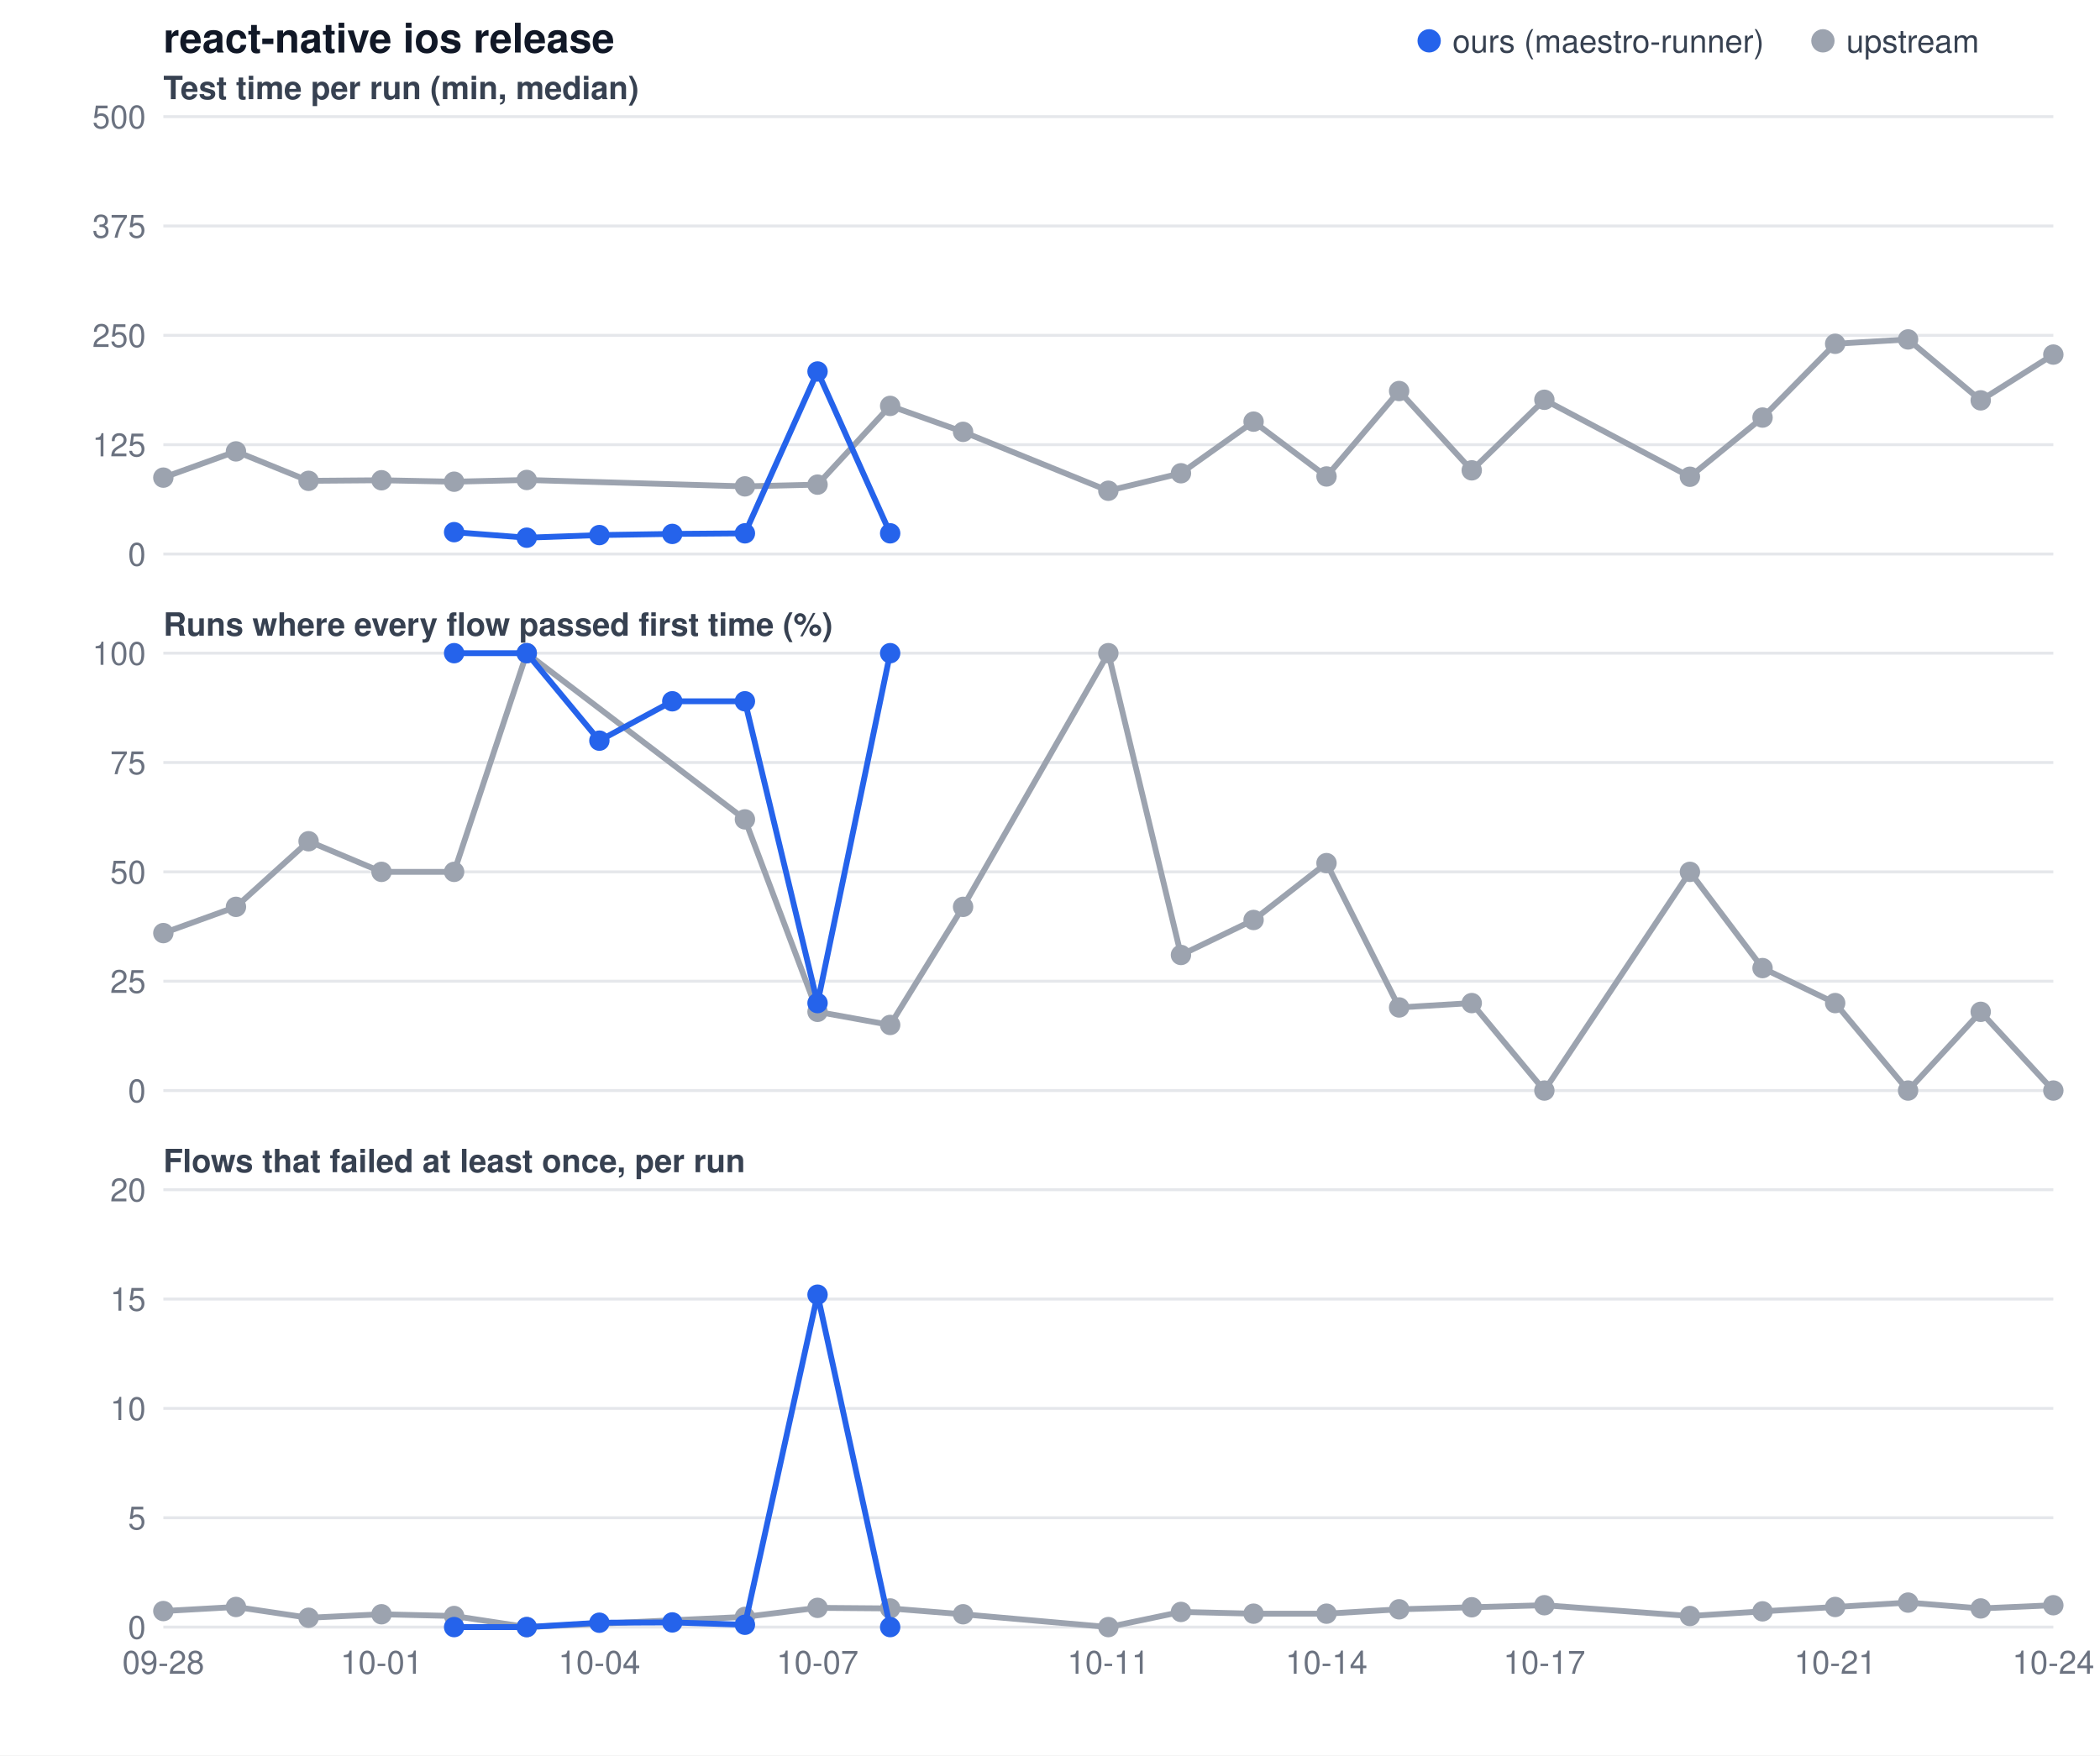
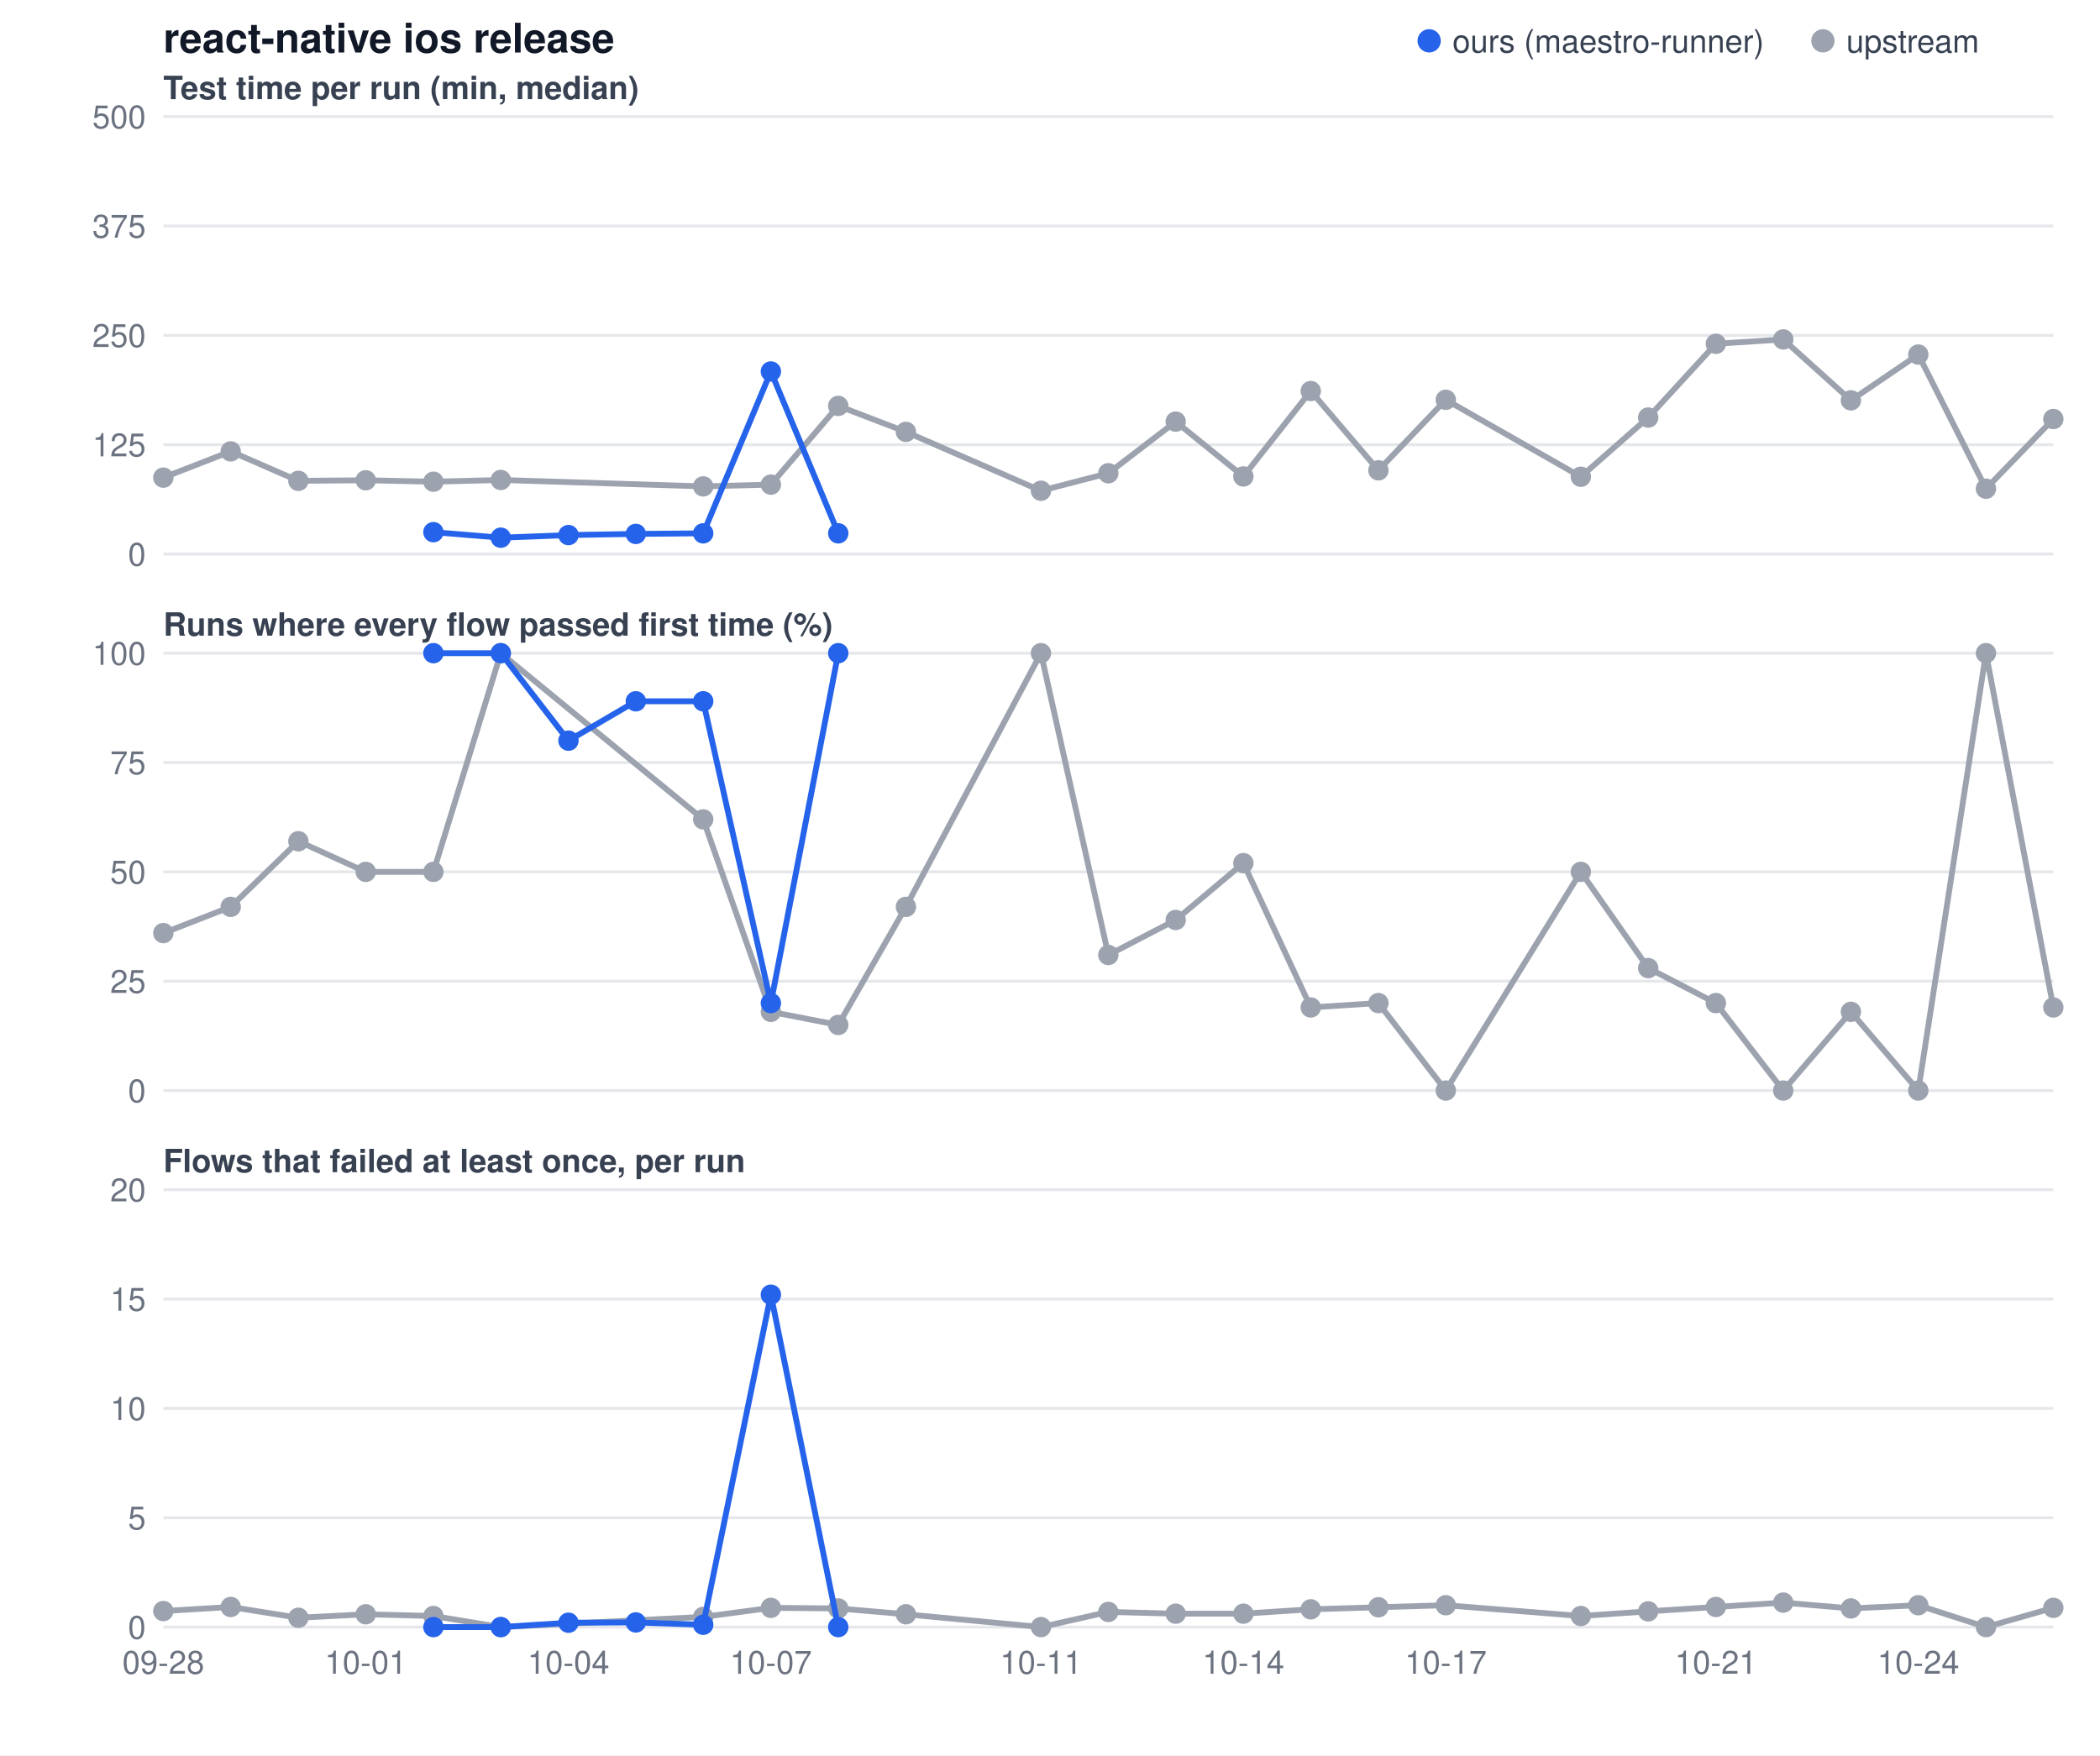
<svg xmlns="http://www.w3.org/2000/svg" width="720" height="602" font-family="-apple-system,Segoe UI,Helvetica,Arial,sans-serif" font-size="11">
  <rect width="100%" height="100%" fill="#ffffff" />
  <text x="56" y="18" font-size="14" font-weight="600" fill="#111827">react-native ios release</text>
  <circle cx="490" cy="14" r="4" fill="#2563eb" />
  <text x="498" y="18" fill="#374151">ours (maestro-runner)</text>
  <circle cx="625" cy="14" r="4" fill="#9ca3af" />
  <text x="633" y="18" fill="#374151">upstream</text>
  <text x="56" y="34" fill="#374151" font-weight="600">Test time per run (min, median)</text>
  <line x1="56" x2="704" y1="190.0" y2="190.0" stroke="#e5e7eb" />
  <text x="50" y="194.0" text-anchor="end" fill="#6b7280">0</text>
  <line x1="56" x2="704" y1="152.5" y2="152.5" stroke="#e5e7eb" />
  <text x="50" y="156.5" text-anchor="end" fill="#6b7280">125</text>
  <line x1="56" x2="704" y1="115.0" y2="115.0" stroke="#e5e7eb" />
  <text x="50" y="119.0" text-anchor="end" fill="#6b7280">250</text>
  <line x1="56" x2="704" y1="77.5" y2="77.5" stroke="#e5e7eb" />
  <text x="50" y="81.5" text-anchor="end" fill="#6b7280">375</text>
  <line x1="56" x2="704" y1="40.0" y2="40.0" stroke="#e5e7eb" />
  <text x="50" y="44.0" text-anchor="end" fill="#6b7280">500</text>
-   <polyline fill="none" stroke="#9ca3af" stroke-width="2" points="56.0,163.8 80.9,154.8 105.8,164.9 130.8,164.7 155.7,165.2 180.6,164.6 255.4,166.8 280.3,166.2 305.2,139.2 330.2,148.1 380.0,168.3 404.9,162.3 429.8,144.6 454.8,163.4 479.7,134.1 504.6,161.3 529.5,137.1 579.4,163.5 604.3,143.2 629.2,117.9 654.2,116.4 679.1,137.3 704.0,121.6" />
+   <polyline fill="none" stroke="#9ca3af" stroke-width="2" points="56.0,163.8 79.1,154.8 102.3,164.9 125.4,164.7 148.6,165.2 171.7,164.6 241.1,166.8 264.3,166.2 287.4,139.2 310.6,148.1 356.9,168.3 380.0,162.3 403.1,144.6 426.3,163.4 449.4,134.1 472.6,161.3 495.7,137.1 542.0,163.5 565.1,143.2 588.3,117.9 611.4,116.4 634.6,137.3 657.7,121.6 680.9,167.6 704.0,143.7" />
  <circle cx="56.0" cy="163.8" r="3.5" fill="#9ca3af" />
-   <circle cx="80.9" cy="154.8" r="3.5" fill="#9ca3af" />
-   <circle cx="105.8" cy="164.9" r="3.5" fill="#9ca3af" />
-   <circle cx="130.8" cy="164.7" r="3.5" fill="#9ca3af" />
-   <circle cx="155.7" cy="165.2" r="3.5" fill="#9ca3af" />
-   <circle cx="180.6" cy="164.6" r="3.5" fill="#9ca3af" />
-   <circle cx="255.4" cy="166.8" r="3.5" fill="#9ca3af" />
-   <circle cx="280.3" cy="166.2" r="3.5" fill="#9ca3af" />
-   <circle cx="305.2" cy="139.2" r="3.5" fill="#9ca3af" />
-   <circle cx="330.2" cy="148.1" r="3.5" fill="#9ca3af" />
-   <circle cx="380.0" cy="168.3" r="3.5" fill="#9ca3af" />
-   <circle cx="404.9" cy="162.3" r="3.5" fill="#9ca3af" />
-   <circle cx="429.8" cy="144.6" r="3.5" fill="#9ca3af" />
-   <circle cx="454.8" cy="163.4" r="3.5" fill="#9ca3af" />
-   <circle cx="479.7" cy="134.1" r="3.5" fill="#9ca3af" />
-   <circle cx="504.6" cy="161.3" r="3.5" fill="#9ca3af" />
-   <circle cx="529.5" cy="137.1" r="3.5" fill="#9ca3af" />
-   <circle cx="579.4" cy="163.5" r="3.5" fill="#9ca3af" />
-   <circle cx="604.3" cy="143.2" r="3.5" fill="#9ca3af" />
-   <circle cx="629.2" cy="117.9" r="3.5" fill="#9ca3af" />
-   <circle cx="654.2" cy="116.4" r="3.5" fill="#9ca3af" />
-   <circle cx="679.1" cy="137.3" r="3.5" fill="#9ca3af" />
-   <circle cx="704.0" cy="121.6" r="3.5" fill="#9ca3af" />
-   <polyline fill="none" stroke="#2563eb" stroke-width="2" points="155.7,182.5 180.6,184.4 205.5,183.5 230.5,183.1 255.4,182.9 280.3,127.4 305.2,182.9" />
-   <circle cx="155.7" cy="182.5" r="3.5" fill="#2563eb" />
-   <circle cx="180.6" cy="184.4" r="3.5" fill="#2563eb" />
-   <circle cx="205.5" cy="183.5" r="3.5" fill="#2563eb" />
-   <circle cx="230.5" cy="183.1" r="3.5" fill="#2563eb" />
-   <circle cx="255.4" cy="182.9" r="3.5" fill="#2563eb" />
-   <circle cx="280.3" cy="127.4" r="3.5" fill="#2563eb" />
-   <circle cx="305.2" cy="182.9" r="3.5" fill="#2563eb" />
+   <circle cx="79.1" cy="154.8" r="3.5" fill="#9ca3af" />
+   <circle cx="102.3" cy="164.9" r="3.5" fill="#9ca3af" />
+   <circle cx="125.4" cy="164.7" r="3.5" fill="#9ca3af" />
+   <circle cx="148.6" cy="165.2" r="3.5" fill="#9ca3af" />
+   <circle cx="171.7" cy="164.6" r="3.5" fill="#9ca3af" />
+   <circle cx="241.1" cy="166.8" r="3.5" fill="#9ca3af" />
+   <circle cx="264.3" cy="166.2" r="3.5" fill="#9ca3af" />
+   <circle cx="287.4" cy="139.2" r="3.5" fill="#9ca3af" />
+   <circle cx="310.6" cy="148.1" r="3.5" fill="#9ca3af" />
+   <circle cx="356.9" cy="168.3" r="3.5" fill="#9ca3af" />
+   <circle cx="380.0" cy="162.3" r="3.5" fill="#9ca3af" />
+   <circle cx="403.1" cy="144.6" r="3.5" fill="#9ca3af" />
+   <circle cx="426.3" cy="163.4" r="3.5" fill="#9ca3af" />
+   <circle cx="449.4" cy="134.1" r="3.5" fill="#9ca3af" />
+   <circle cx="472.6" cy="161.3" r="3.5" fill="#9ca3af" />
+   <circle cx="495.7" cy="137.1" r="3.5" fill="#9ca3af" />
+   <circle cx="542.0" cy="163.5" r="3.5" fill="#9ca3af" />
+   <circle cx="565.1" cy="143.2" r="3.5" fill="#9ca3af" />
+   <circle cx="588.3" cy="117.9" r="3.5" fill="#9ca3af" />
+   <circle cx="611.4" cy="116.4" r="3.5" fill="#9ca3af" />
+   <circle cx="634.6" cy="137.3" r="3.5" fill="#9ca3af" />
+   <circle cx="657.7" cy="121.6" r="3.5" fill="#9ca3af" />
+   <circle cx="680.9" cy="167.6" r="3.5" fill="#9ca3af" />
+   <circle cx="704.0" cy="143.7" r="3.5" fill="#9ca3af" />
+   <polyline fill="none" stroke="#2563eb" stroke-width="2" points="148.6,182.5 171.7,184.4 194.9,183.5 218.0,183.1 241.1,182.9 264.3,127.4 287.4,182.9" />
+   <circle cx="148.6" cy="182.5" r="3.5" fill="#2563eb" />
+   <circle cx="171.7" cy="184.4" r="3.5" fill="#2563eb" />
+   <circle cx="194.9" cy="183.5" r="3.5" fill="#2563eb" />
+   <circle cx="218.0" cy="183.1" r="3.5" fill="#2563eb" />
+   <circle cx="241.1" cy="182.9" r="3.5" fill="#2563eb" />
+   <circle cx="264.3" cy="127.4" r="3.5" fill="#2563eb" />
+   <circle cx="287.4" cy="182.9" r="3.5" fill="#2563eb" />
  <text x="56" y="218" fill="#374151" font-weight="600">Runs where every flow passed first time (%)</text>
  <line x1="56" x2="704" y1="374.0" y2="374.0" stroke="#e5e7eb" />
  <text x="50" y="378.0" text-anchor="end" fill="#6b7280">0</text>
  <line x1="56" x2="704" y1="336.5" y2="336.5" stroke="#e5e7eb" />
  <text x="50" y="340.5" text-anchor="end" fill="#6b7280">25</text>
  <line x1="56" x2="704" y1="299.0" y2="299.0" stroke="#e5e7eb" />
  <text x="50" y="303.0" text-anchor="end" fill="#6b7280">50</text>
  <line x1="56" x2="704" y1="261.5" y2="261.5" stroke="#e5e7eb" />
  <text x="50" y="265.5" text-anchor="end" fill="#6b7280">75</text>
  <line x1="56" x2="704" y1="224.0" y2="224.0" stroke="#e5e7eb" />
  <text x="50" y="228.0" text-anchor="end" fill="#6b7280">100</text>
-   <polyline fill="none" stroke="#9ca3af" stroke-width="2" points="56.0,320.0 80.9,311.0 105.8,288.5 130.8,299.0 155.7,299.0 180.6,224.0 255.4,281.0 280.3,347.0 305.2,351.5 330.2,311.0 380.0,224.0 404.9,327.5 429.8,315.5 454.8,296.0 479.7,345.5 504.6,344.0 529.5,374.0 579.4,299.0 604.3,332.0 629.2,344.0 654.2,374.0 679.1,347.0 704.0,374.0" />
+   <polyline fill="none" stroke="#9ca3af" stroke-width="2" points="56.0,320.0 79.1,311.0 102.3,288.5 125.4,299.0 148.6,299.0 171.7,224.0 241.1,281.0 264.3,347.0 287.4,351.5 310.6,311.0 356.9,224.0 380.0,327.5 403.1,315.5 426.3,296.0 449.4,345.5 472.6,344.0 495.7,374.0 542.0,299.0 565.1,332.0 588.3,344.0 611.4,374.0 634.6,347.0 657.7,374.0 680.9,224.0 704.0,345.5" />
  <circle cx="56.0" cy="320.0" r="3.5" fill="#9ca3af" />
-   <circle cx="80.9" cy="311.0" r="3.5" fill="#9ca3af" />
-   <circle cx="105.8" cy="288.5" r="3.5" fill="#9ca3af" />
-   <circle cx="130.8" cy="299.0" r="3.5" fill="#9ca3af" />
-   <circle cx="155.7" cy="299.0" r="3.5" fill="#9ca3af" />
-   <circle cx="180.6" cy="224.0" r="3.5" fill="#9ca3af" />
-   <circle cx="255.4" cy="281.0" r="3.5" fill="#9ca3af" />
-   <circle cx="280.3" cy="347.0" r="3.5" fill="#9ca3af" />
-   <circle cx="305.2" cy="351.5" r="3.5" fill="#9ca3af" />
-   <circle cx="330.2" cy="311.0" r="3.5" fill="#9ca3af" />
-   <circle cx="380.0" cy="224.0" r="3.5" fill="#9ca3af" />
-   <circle cx="404.9" cy="327.5" r="3.5" fill="#9ca3af" />
-   <circle cx="429.8" cy="315.5" r="3.5" fill="#9ca3af" />
-   <circle cx="454.8" cy="296.0" r="3.5" fill="#9ca3af" />
-   <circle cx="479.7" cy="345.5" r="3.5" fill="#9ca3af" />
-   <circle cx="504.6" cy="344.0" r="3.5" fill="#9ca3af" />
-   <circle cx="529.5" cy="374.0" r="3.5" fill="#9ca3af" />
-   <circle cx="579.4" cy="299.0" r="3.5" fill="#9ca3af" />
-   <circle cx="604.3" cy="332.0" r="3.5" fill="#9ca3af" />
-   <circle cx="629.2" cy="344.0" r="3.5" fill="#9ca3af" />
-   <circle cx="654.2" cy="374.0" r="3.5" fill="#9ca3af" />
-   <circle cx="679.1" cy="347.0" r="3.5" fill="#9ca3af" />
-   <circle cx="704.0" cy="374.0" r="3.5" fill="#9ca3af" />
-   <polyline fill="none" stroke="#2563eb" stroke-width="2" points="155.7,224.0 180.6,224.0 205.5,254.0 230.5,240.5 255.4,240.5 280.3,344.0 305.2,224.0" />
-   <circle cx="155.7" cy="224.0" r="3.5" fill="#2563eb" />
-   <circle cx="180.6" cy="224.0" r="3.5" fill="#2563eb" />
-   <circle cx="205.5" cy="254.0" r="3.5" fill="#2563eb" />
-   <circle cx="230.5" cy="240.5" r="3.5" fill="#2563eb" />
-   <circle cx="255.4" cy="240.5" r="3.5" fill="#2563eb" />
-   <circle cx="280.3" cy="344.0" r="3.5" fill="#2563eb" />
-   <circle cx="305.2" cy="224.0" r="3.5" fill="#2563eb" />
+   <circle cx="79.1" cy="311.0" r="3.5" fill="#9ca3af" />
+   <circle cx="102.3" cy="288.5" r="3.5" fill="#9ca3af" />
+   <circle cx="125.4" cy="299.0" r="3.5" fill="#9ca3af" />
+   <circle cx="148.6" cy="299.0" r="3.5" fill="#9ca3af" />
+   <circle cx="171.7" cy="224.0" r="3.5" fill="#9ca3af" />
+   <circle cx="241.1" cy="281.0" r="3.5" fill="#9ca3af" />
+   <circle cx="264.3" cy="347.0" r="3.5" fill="#9ca3af" />
+   <circle cx="287.4" cy="351.5" r="3.5" fill="#9ca3af" />
+   <circle cx="310.6" cy="311.0" r="3.5" fill="#9ca3af" />
+   <circle cx="356.9" cy="224.0" r="3.5" fill="#9ca3af" />
+   <circle cx="380.0" cy="327.5" r="3.5" fill="#9ca3af" />
+   <circle cx="403.1" cy="315.5" r="3.5" fill="#9ca3af" />
+   <circle cx="426.3" cy="296.0" r="3.5" fill="#9ca3af" />
+   <circle cx="449.4" cy="345.5" r="3.5" fill="#9ca3af" />
+   <circle cx="472.6" cy="344.0" r="3.5" fill="#9ca3af" />
+   <circle cx="495.7" cy="374.0" r="3.5" fill="#9ca3af" />
+   <circle cx="542.0" cy="299.0" r="3.5" fill="#9ca3af" />
+   <circle cx="565.1" cy="332.0" r="3.5" fill="#9ca3af" />
+   <circle cx="588.3" cy="344.0" r="3.5" fill="#9ca3af" />
+   <circle cx="611.4" cy="374.0" r="3.5" fill="#9ca3af" />
+   <circle cx="634.6" cy="347.0" r="3.5" fill="#9ca3af" />
+   <circle cx="657.7" cy="374.0" r="3.5" fill="#9ca3af" />
+   <circle cx="680.9" cy="224.0" r="3.5" fill="#9ca3af" />
+   <circle cx="704.0" cy="345.5" r="3.5" fill="#9ca3af" />
+   <polyline fill="none" stroke="#2563eb" stroke-width="2" points="148.6,224.0 171.7,224.0 194.9,254.0 218.0,240.5 241.1,240.5 264.3,344.0 287.4,224.0" />
+   <circle cx="148.6" cy="224.0" r="3.5" fill="#2563eb" />
+   <circle cx="171.7" cy="224.0" r="3.5" fill="#2563eb" />
+   <circle cx="194.9" cy="254.0" r="3.5" fill="#2563eb" />
+   <circle cx="218.0" cy="240.5" r="3.5" fill="#2563eb" />
+   <circle cx="241.1" cy="240.5" r="3.5" fill="#2563eb" />
+   <circle cx="264.3" cy="344.0" r="3.5" fill="#2563eb" />
+   <circle cx="287.4" cy="224.0" r="3.5" fill="#2563eb" />
  <text x="56" y="402" fill="#374151" font-weight="600">Flows that failed at least once, per run</text>
  <line x1="56" x2="704" y1="558.0" y2="558.0" stroke="#e5e7eb" />
  <text x="50" y="562.0" text-anchor="end" fill="#6b7280">0</text>
  <line x1="56" x2="704" y1="520.5" y2="520.5" stroke="#e5e7eb" />
  <text x="50" y="524.5" text-anchor="end" fill="#6b7280">5</text>
  <line x1="56" x2="704" y1="483.0" y2="483.0" stroke="#e5e7eb" />
  <text x="50" y="487.0" text-anchor="end" fill="#6b7280">10</text>
  <line x1="56" x2="704" y1="445.5" y2="445.5" stroke="#e5e7eb" />
  <text x="50" y="449.5" text-anchor="end" fill="#6b7280">15</text>
  <line x1="56" x2="704" y1="408.0" y2="408.0" stroke="#e5e7eb" />
  <text x="50" y="412.0" text-anchor="end" fill="#6b7280">20</text>
-   <polyline fill="none" stroke="#9ca3af" stroke-width="2" points="56.0,552.5 80.9,551.1 105.8,554.8 130.8,553.6 155.7,554.2 180.6,558.0 255.4,554.5 280.3,551.4 305.2,551.6 330.2,553.6 380.0,558.0 404.9,552.8 429.8,553.4 454.8,553.4 479.7,551.9 504.6,551.2 529.5,550.5 579.4,554.2 604.3,552.6 629.2,551.1 654.2,549.6 679.1,551.6 704.0,550.5" />
+   <polyline fill="none" stroke="#9ca3af" stroke-width="2" points="56.0,552.5 79.1,551.1 102.3,554.8 125.4,553.6 148.6,554.2 171.7,558.0 241.1,554.5 264.3,551.4 287.4,551.6 310.6,553.6 356.9,558.0 380.0,552.8 403.1,553.4 426.3,553.4 449.4,551.9 472.6,551.2 495.7,550.5 542.0,554.2 565.1,552.6 588.3,551.1 611.4,549.6 634.6,551.6 657.7,550.5 680.9,558.0 704.0,551.4" />
  <circle cx="56.0" cy="552.5" r="3.5" fill="#9ca3af" />
-   <circle cx="80.9" cy="551.1" r="3.5" fill="#9ca3af" />
-   <circle cx="105.8" cy="554.8" r="3.5" fill="#9ca3af" />
-   <circle cx="130.8" cy="553.6" r="3.5" fill="#9ca3af" />
-   <circle cx="155.7" cy="554.2" r="3.5" fill="#9ca3af" />
-   <circle cx="180.6" cy="558.0" r="3.5" fill="#9ca3af" />
-   <circle cx="255.4" cy="554.5" r="3.5" fill="#9ca3af" />
-   <circle cx="280.3" cy="551.4" r="3.5" fill="#9ca3af" />
-   <circle cx="305.2" cy="551.6" r="3.5" fill="#9ca3af" />
-   <circle cx="330.2" cy="553.6" r="3.5" fill="#9ca3af" />
-   <circle cx="380.0" cy="558.0" r="3.5" fill="#9ca3af" />
-   <circle cx="404.9" cy="552.8" r="3.5" fill="#9ca3af" />
-   <circle cx="429.8" cy="553.4" r="3.5" fill="#9ca3af" />
-   <circle cx="454.8" cy="553.4" r="3.5" fill="#9ca3af" />
-   <circle cx="479.7" cy="551.9" r="3.5" fill="#9ca3af" />
-   <circle cx="504.6" cy="551.2" r="3.5" fill="#9ca3af" />
-   <circle cx="529.5" cy="550.5" r="3.5" fill="#9ca3af" />
-   <circle cx="579.4" cy="554.2" r="3.5" fill="#9ca3af" />
-   <circle cx="604.3" cy="552.6" r="3.5" fill="#9ca3af" />
-   <circle cx="629.2" cy="551.1" r="3.5" fill="#9ca3af" />
-   <circle cx="654.2" cy="549.6" r="3.5" fill="#9ca3af" />
-   <circle cx="679.1" cy="551.6" r="3.5" fill="#9ca3af" />
-   <circle cx="704.0" cy="550.5" r="3.5" fill="#9ca3af" />
-   <polyline fill="none" stroke="#2563eb" stroke-width="2" points="155.7,558.0 180.6,558.0 205.5,556.5 230.5,556.4 255.4,557.2 280.3,444.0 305.2,558.0" />
-   <circle cx="155.7" cy="558.0" r="3.5" fill="#2563eb" />
-   <circle cx="180.6" cy="558.0" r="3.5" fill="#2563eb" />
-   <circle cx="205.5" cy="556.5" r="3.5" fill="#2563eb" />
-   <circle cx="230.5" cy="556.4" r="3.5" fill="#2563eb" />
-   <circle cx="255.4" cy="557.2" r="3.5" fill="#2563eb" />
-   <circle cx="280.3" cy="444.0" r="3.5" fill="#2563eb" />
-   <circle cx="305.2" cy="558.0" r="3.5" fill="#2563eb" />
+   <circle cx="79.1" cy="551.1" r="3.5" fill="#9ca3af" />
+   <circle cx="102.3" cy="554.8" r="3.5" fill="#9ca3af" />
+   <circle cx="125.4" cy="553.6" r="3.5" fill="#9ca3af" />
+   <circle cx="148.6" cy="554.2" r="3.5" fill="#9ca3af" />
+   <circle cx="171.7" cy="558.0" r="3.5" fill="#9ca3af" />
+   <circle cx="241.1" cy="554.5" r="3.5" fill="#9ca3af" />
+   <circle cx="264.3" cy="551.4" r="3.5" fill="#9ca3af" />
+   <circle cx="287.4" cy="551.6" r="3.5" fill="#9ca3af" />
+   <circle cx="310.6" cy="553.6" r="3.5" fill="#9ca3af" />
+   <circle cx="356.9" cy="558.0" r="3.5" fill="#9ca3af" />
+   <circle cx="380.0" cy="552.8" r="3.5" fill="#9ca3af" />
+   <circle cx="403.1" cy="553.4" r="3.5" fill="#9ca3af" />
+   <circle cx="426.3" cy="553.4" r="3.5" fill="#9ca3af" />
+   <circle cx="449.4" cy="551.9" r="3.5" fill="#9ca3af" />
+   <circle cx="472.6" cy="551.2" r="3.5" fill="#9ca3af" />
+   <circle cx="495.7" cy="550.5" r="3.5" fill="#9ca3af" />
+   <circle cx="542.0" cy="554.2" r="3.5" fill="#9ca3af" />
+   <circle cx="565.1" cy="552.6" r="3.5" fill="#9ca3af" />
+   <circle cx="588.3" cy="551.1" r="3.5" fill="#9ca3af" />
+   <circle cx="611.4" cy="549.6" r="3.5" fill="#9ca3af" />
+   <circle cx="634.6" cy="551.6" r="3.5" fill="#9ca3af" />
+   <circle cx="657.7" cy="550.5" r="3.5" fill="#9ca3af" />
+   <circle cx="680.9" cy="558.0" r="3.5" fill="#9ca3af" />
+   <circle cx="704.0" cy="551.4" r="3.5" fill="#9ca3af" />
+   <polyline fill="none" stroke="#2563eb" stroke-width="2" points="148.6,558.0 171.7,558.0 194.9,556.5 218.0,556.4 241.1,557.2 264.3,444.0 287.4,558.0" />
+   <circle cx="148.6" cy="558.0" r="3.5" fill="#2563eb" />
+   <circle cx="171.7" cy="558.0" r="3.5" fill="#2563eb" />
+   <circle cx="194.9" cy="556.5" r="3.5" fill="#2563eb" />
+   <circle cx="218.0" cy="556.4" r="3.5" fill="#2563eb" />
+   <circle cx="241.1" cy="557.2" r="3.5" fill="#2563eb" />
+   <circle cx="264.3" cy="444.0" r="3.5" fill="#2563eb" />
+   <circle cx="287.4" cy="558.0" r="3.5" fill="#2563eb" />
  <text x="56.0" y="574" text-anchor="middle" fill="#6b7280">09-28</text>
-   <text x="130.8" y="574" text-anchor="middle" fill="#6b7280">10-01</text>
-   <text x="205.5" y="574" text-anchor="middle" fill="#6b7280">10-04</text>
-   <text x="280.3" y="574" text-anchor="middle" fill="#6b7280">10-07</text>
-   <text x="380.0" y="574" text-anchor="middle" fill="#6b7280">10-11</text>
-   <text x="454.8" y="574" text-anchor="middle" fill="#6b7280">10-14</text>
-   <text x="529.5" y="574" text-anchor="middle" fill="#6b7280">10-17</text>
-   <text x="629.2" y="574" text-anchor="middle" fill="#6b7280">10-21</text>
-   <text x="704.0" y="574" text-anchor="middle" fill="#6b7280">10-24</text>
+   <text x="125.4" y="574" text-anchor="middle" fill="#6b7280">10-01</text>
+   <text x="194.9" y="574" text-anchor="middle" fill="#6b7280">10-04</text>
+   <text x="264.3" y="574" text-anchor="middle" fill="#6b7280">10-07</text>
+   <text x="356.9" y="574" text-anchor="middle" fill="#6b7280">10-11</text>
+   <text x="426.3" y="574" text-anchor="middle" fill="#6b7280">10-14</text>
+   <text x="495.7" y="574" text-anchor="middle" fill="#6b7280">10-17</text>
+   <text x="588.3" y="574" text-anchor="middle" fill="#6b7280">10-21</text>
+   <text x="657.7" y="574" text-anchor="middle" fill="#6b7280">10-24</text>
</svg>
